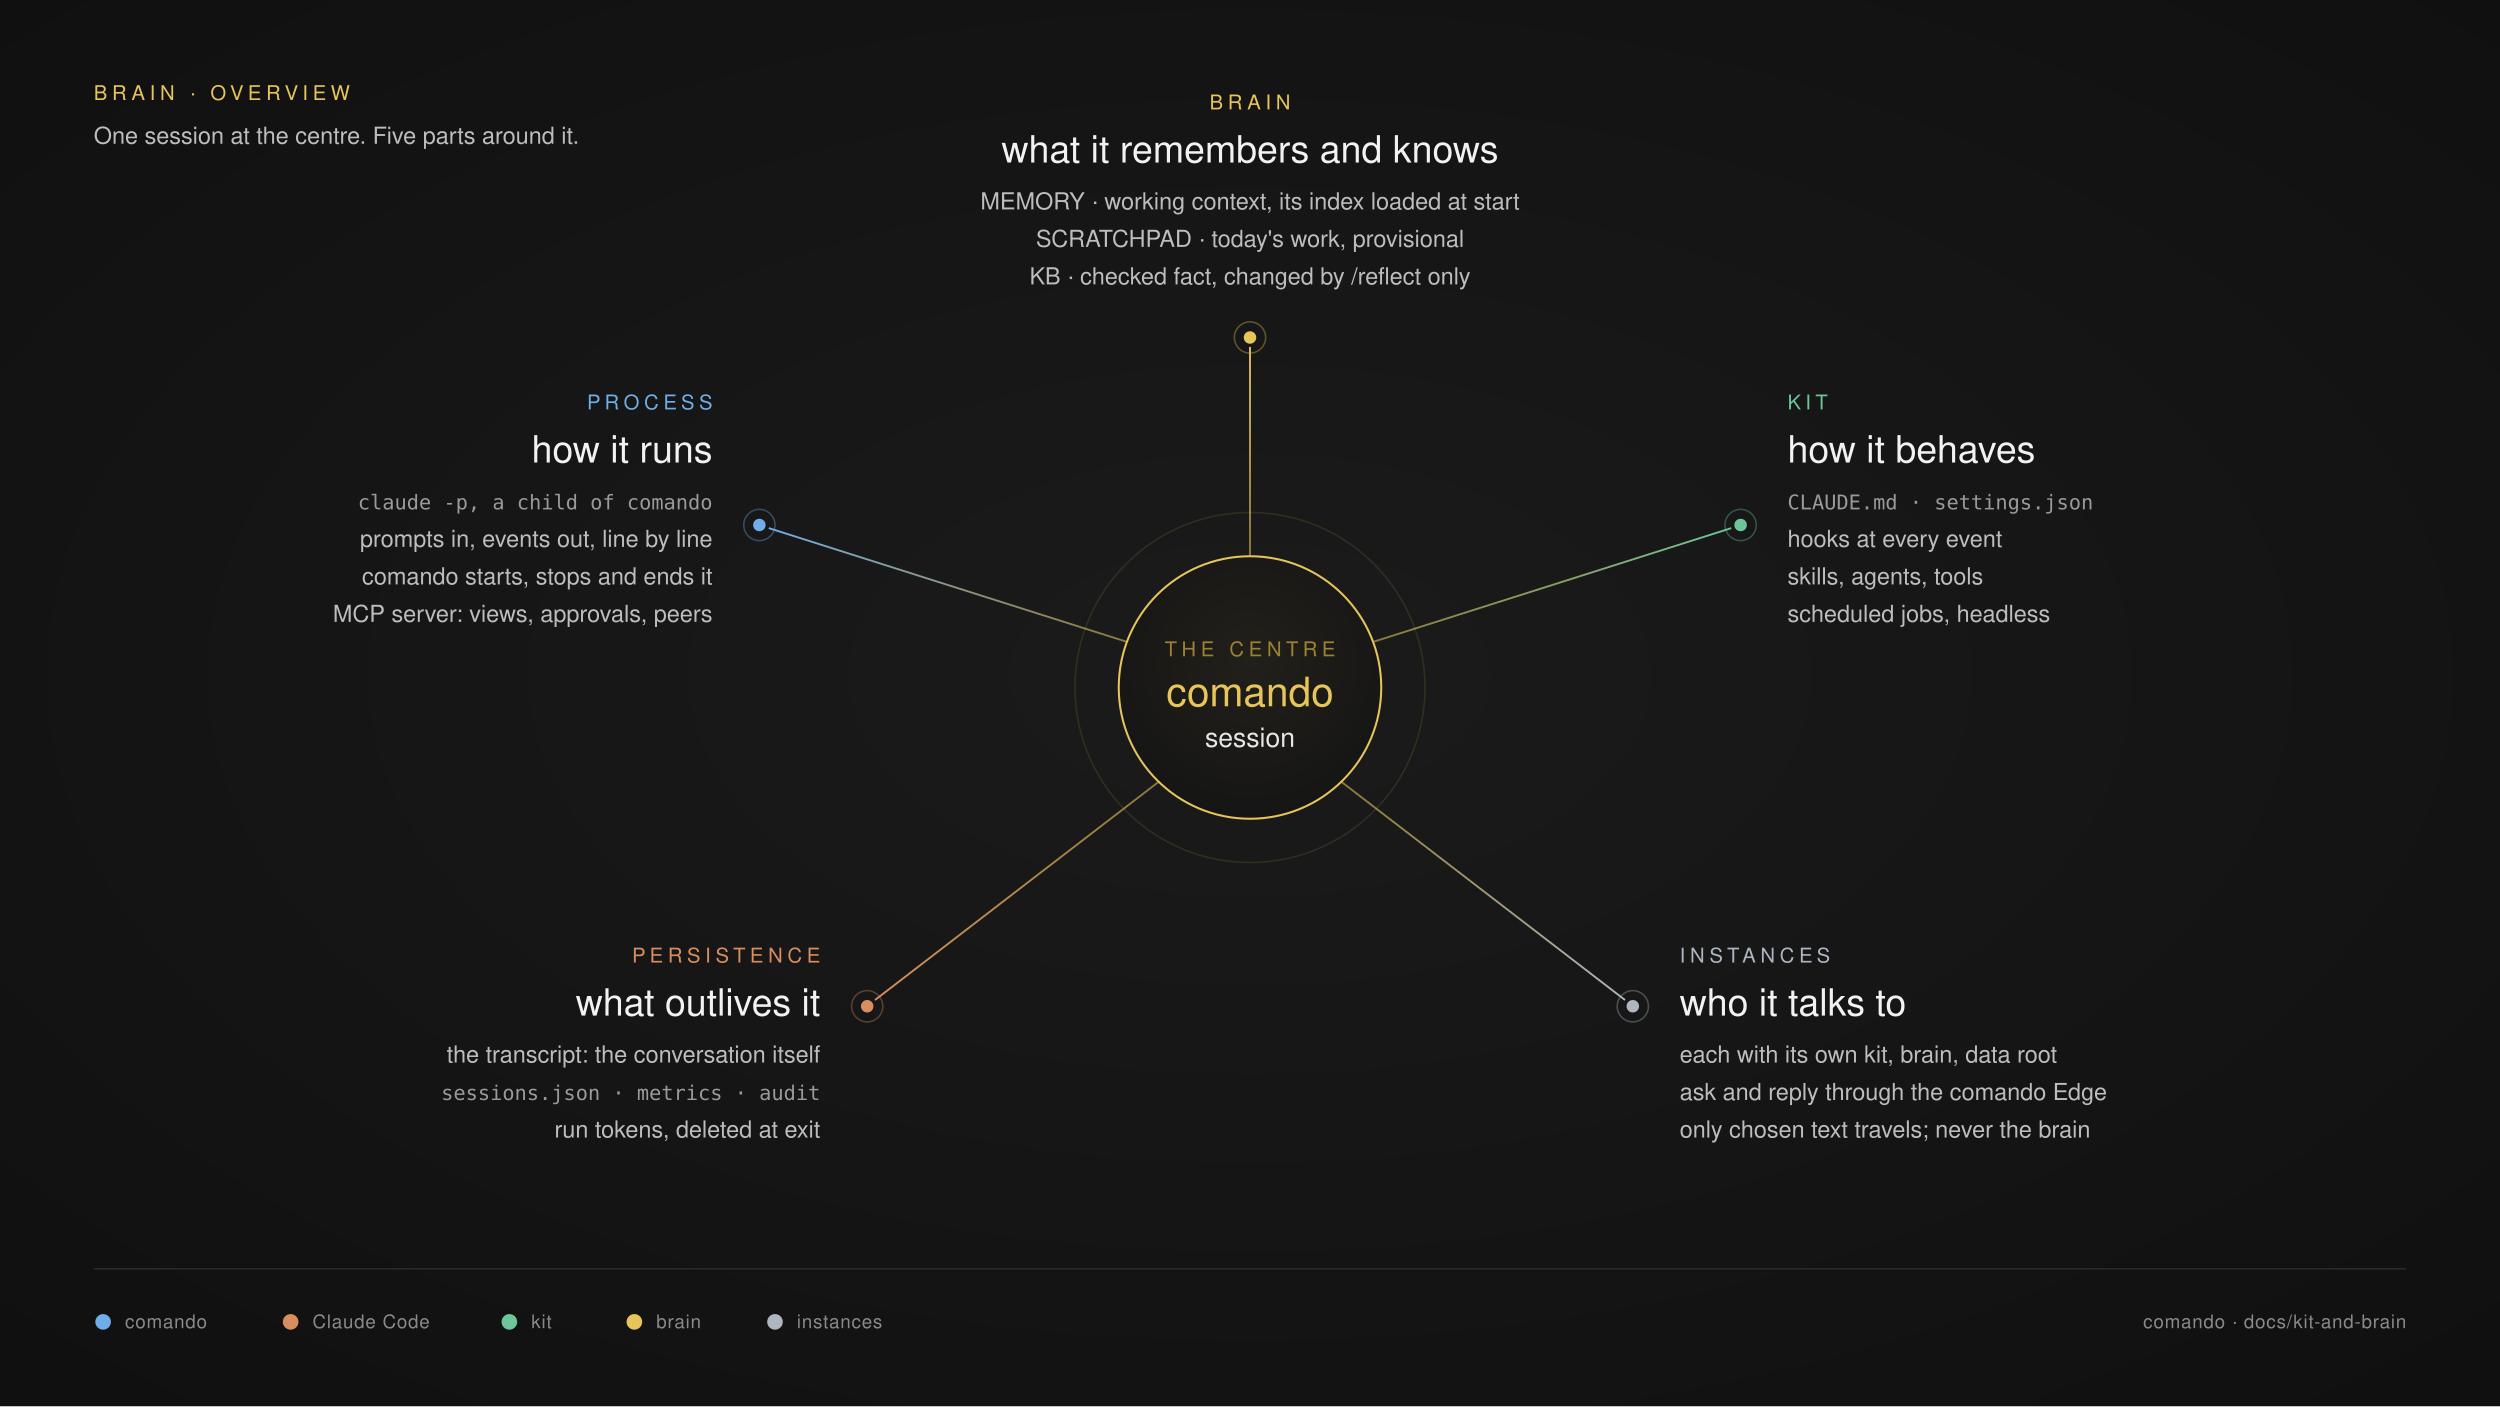
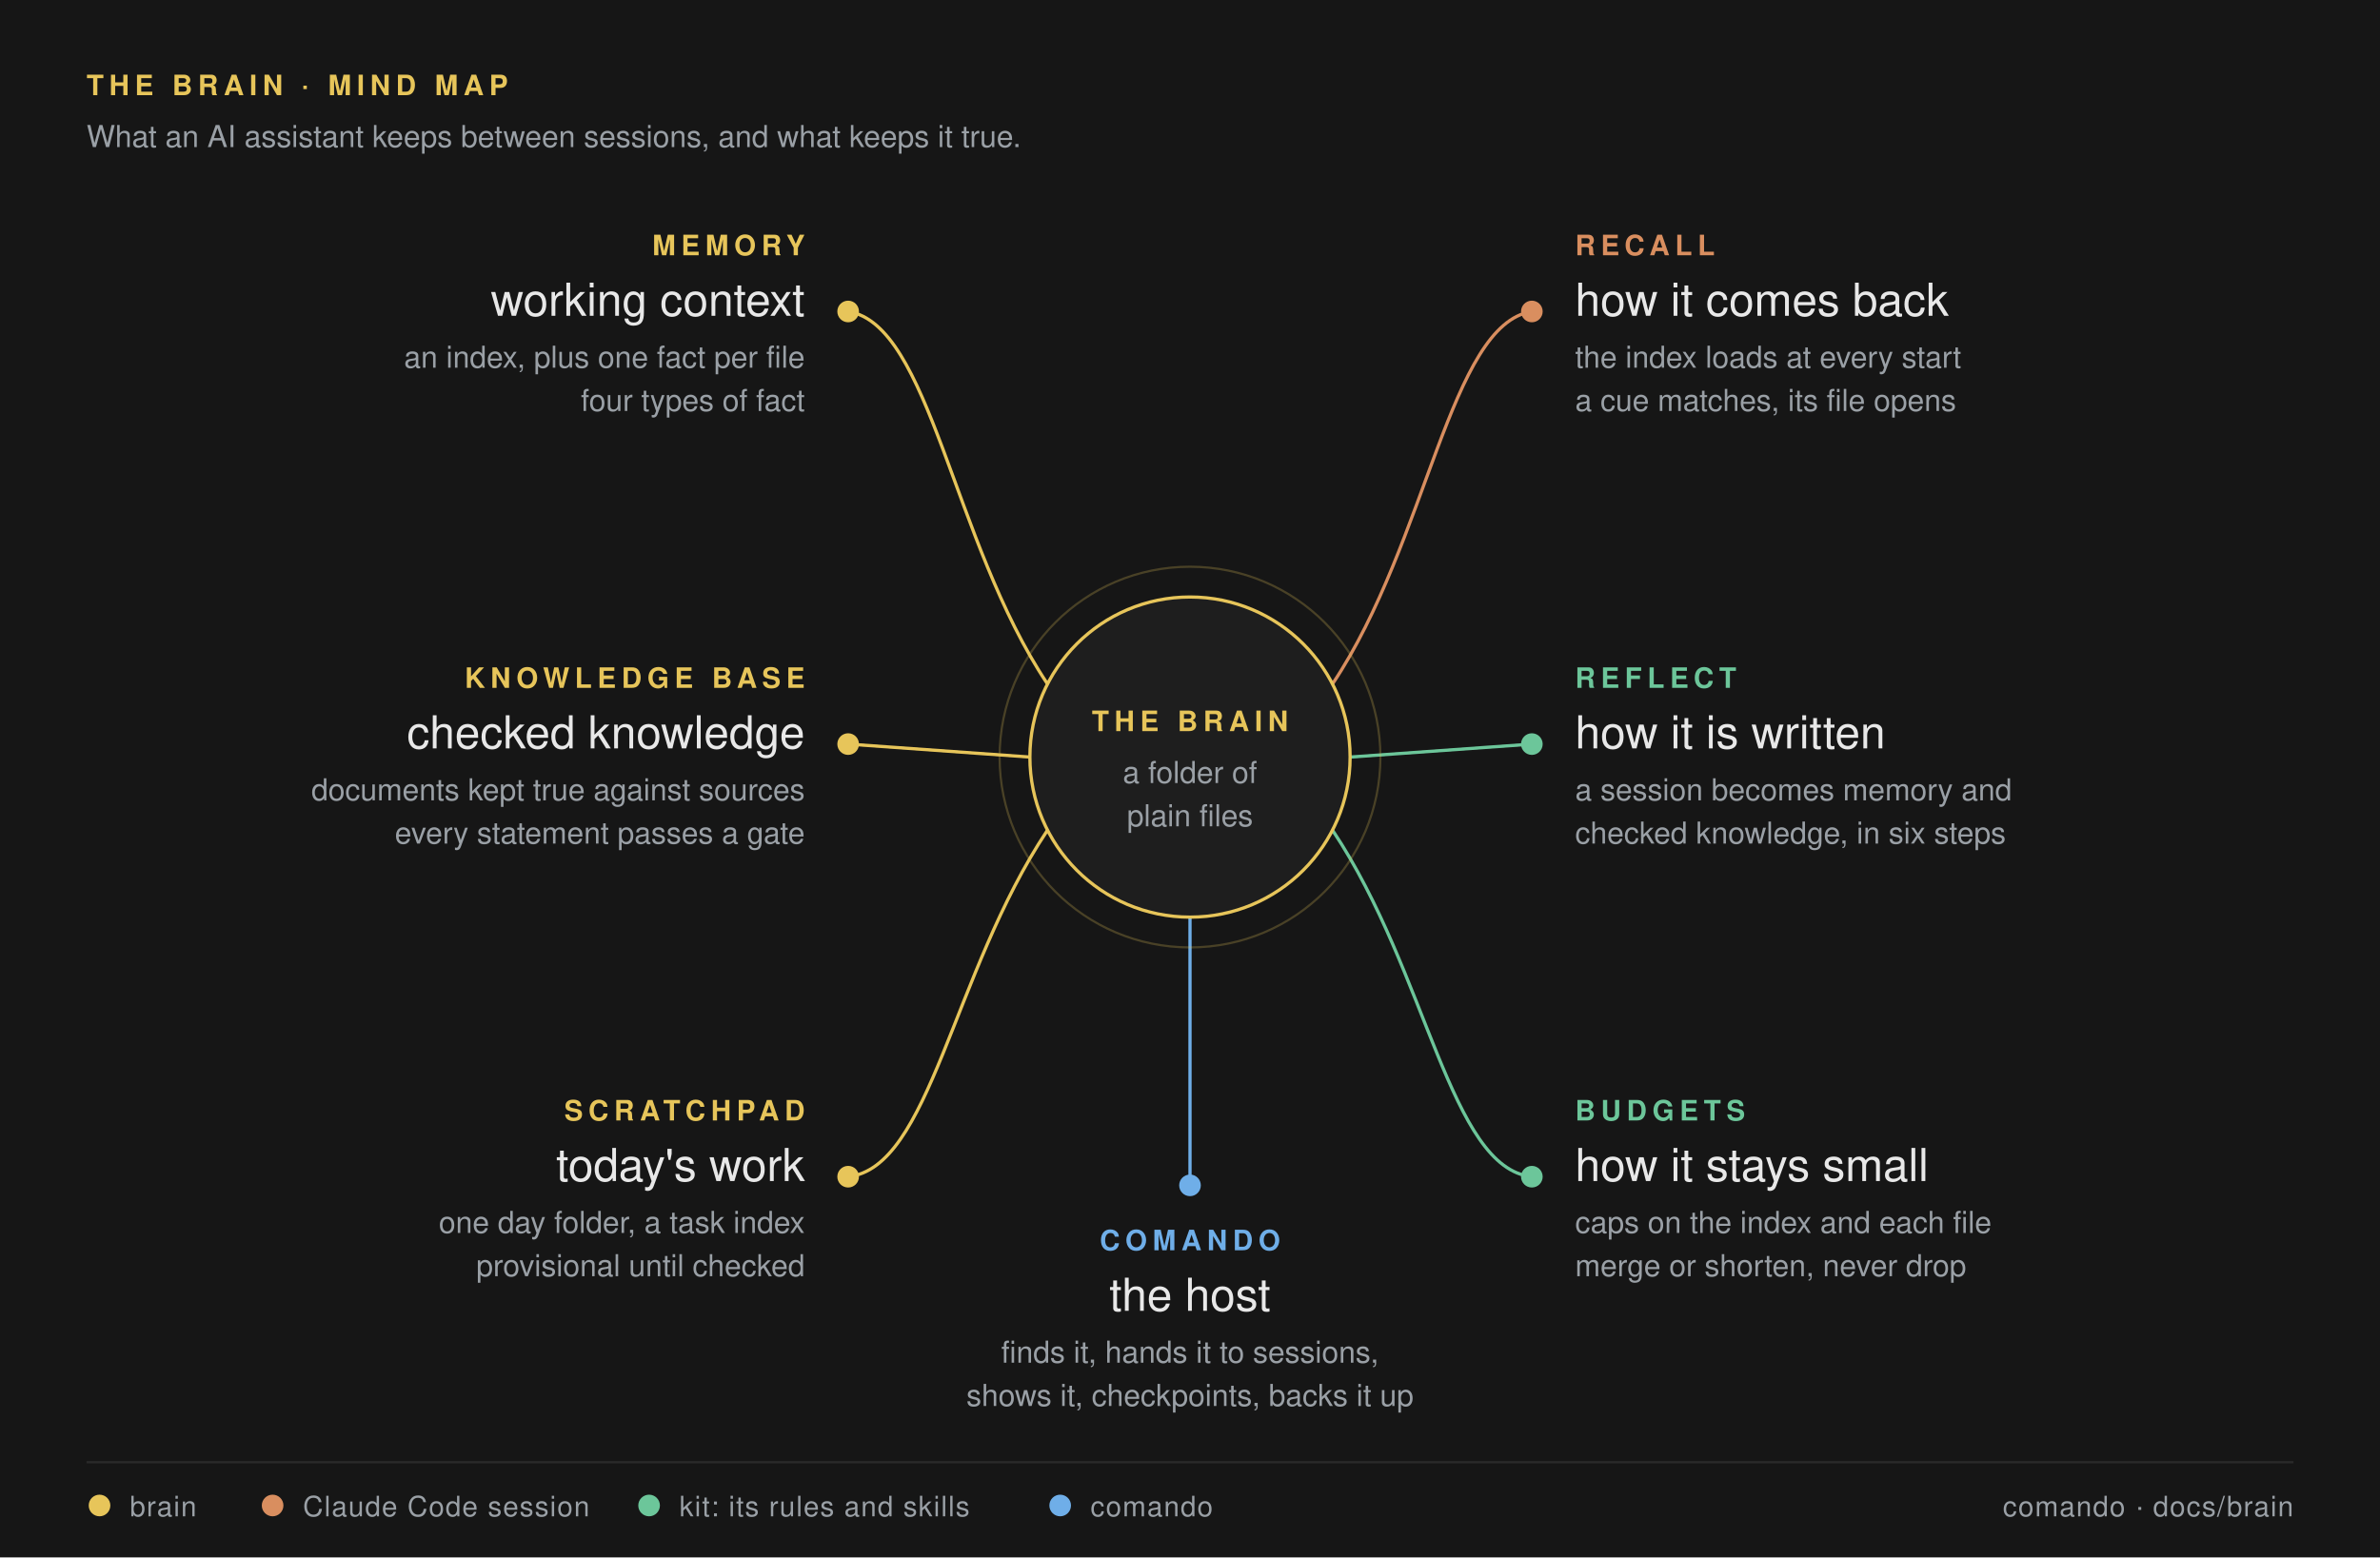
- <svg xmlns="http://www.w3.org/2000/svg" width="1600" height="900" viewBox="0 0 1600 900" font-family="Helvetica Neue, Helvetica, Arial, sans-serif">
+ <svg xmlns="http://www.w3.org/2000/svg" width="1100" height="720" viewBox="0 0 1100 720" font-family="-apple-system, Segoe UI, Helvetica, Arial, sans-serif" role="img" aria-labelledby="t">
  <defs>
-     <radialGradient id="bg" cx="50%" cy="48%" r="70%">
-       <stop offset="0" stop-color="#1B1B1B" />
-       <stop offset="1" stop-color="#101010" />
-     </radialGradient>
-     <radialGradient id="core" cx="50%" cy="40%" r="60%">
-       <stop offset="0" stop-color="#22201A" />
-       <stop offset="1" stop-color="#151515" />
-     </radialGradient>
-     <linearGradient id="gUL" x1="1" y1="1" x2="0" y2="0">
-       <stop offset="0" stop-color="#E7C55A" stop-opacity=".55" />
-       <stop offset="1" stop-color="#6FAEE8" />
-     </linearGradient>
-     <linearGradient id="gLL" x1="1" y1="0" x2="0" y2="1">
-       <stop offset="0" stop-color="#E7C55A" stop-opacity=".55" />
-       <stop offset="1" stop-color="#D98E5F" />
-     </linearGradient>
-     <linearGradient id="gUR" x1="0" y1="1" x2="1" y2="0">
-       <stop offset="0" stop-color="#E7C55A" stop-opacity=".55" />
-       <stop offset="1" stop-color="#6CC69A" />
-     </linearGradient>
-     <linearGradient id="gLR" x1="0" y1="0" x2="1" y2="1">
-       <stop offset="0" stop-color="#E7C55A" stop-opacity=".55" />
-       <stop offset="1" stop-color="#AEB6C1" />
-     </linearGradient>
-     <linearGradient id="gT" gradientUnits="userSpaceOnUse" x1="800" y1="358" x2="800" y2="222">
-       <stop offset="0" stop-color="#E7C55A" stop-opacity=".55" />
-       <stop offset="1" stop-color="#E7C55A" />
-     </linearGradient>
    <style>
-       .cap{font-size:13px;font-weight:500;letter-spacing:3px}
-       .ttl{font-size:24px;font-weight:300;fill:#F2F2F2}
-       .txt{font-size:15px;font-weight:300;fill:#BDBDBD}
-       .mono{font-family:Menlo, monospace;font-size:13px;fill:#9A9A9A}
-       .foot{font-size:12px;font-weight:300;fill:#8A8A8A;letter-spacing:.5px}
+       .cap{font-size:13px;font-weight:600;letter-spacing:2.5px}
+       .h{font-size:21px;font-weight:300;fill:#E8E8E8}
+       .s{font-size:14px;fill:#9AA0A6}
+       .foot{font-size:13px;fill:#9AA0A6;letter-spacing:.5px}
    </style>
  </defs>
-   <rect width="1600" height="900" fill="url(#bg)" />
-   <text x="60" y="64" class="cap" fill="#E7C55A">BRAIN · OVERVIEW</text>
-   <text x="60" y="92" class="txt">One session at the centre. Five parts around it.</text>
-   <line x1="800" y1="358" x2="800" y2="222" stroke="url(#gT)" stroke-width="1.2" />
-   <line x1="725" y1="412" x2="492" y2="338" stroke="url(#gUL)" stroke-width="1.2" />
-   <line x1="875" y1="412" x2="1108" y2="338" stroke="url(#gUR)" stroke-width="1.2" />
-   <line x1="742" y1="500" x2="560" y2="640" stroke="url(#gLL)" stroke-width="1.2" />
-   <line x1="858" y1="500" x2="1040" y2="640" stroke="url(#gLR)" stroke-width="1.2" />
+   <rect width="1100" height="720" fill="#161616" />
+   <text x="40" y="44" class="cap" fill="#E7C55A">THE BRAIN · MIND MAP</text>
+   <text x="40" y="68" class="s">What an AI assistant keeps between sessions, and what keeps it true.</text>
+   <g fill="none" stroke-width="1.5">
+     <path d="M484,316 C440,250 430,150 392,144" stroke="#E7C55A" />
+     <path d="M476,350 L392,344" stroke="#E7C55A" />
+     <path d="M484,384 C440,450 430,540 392,544" stroke="#E7C55A" />
+     <path d="M616,316 C660,250 670,150 708,144" stroke="#D98E5F" />
+     <path d="M624,350 L708,344" stroke="#6CC69A" />
+     <path d="M616,384 C660,450 670,540 708,544" stroke="#6CC69A" />
+     <path d="M550,424 L550,548" stroke="#6FAEE8" />
+   </g>
  <g>
-     <circle cx="800" cy="216" r="10" fill="none" stroke="#E7C55A" stroke-opacity=".35" />
-     <circle cx="800" cy="216" r="4" fill="#E7C55A" />
-     <circle cx="486" cy="336" r="10" fill="none" stroke="#6FAEE8" stroke-opacity=".35" />
-     <circle cx="486" cy="336" r="4" fill="#6FAEE8" />
-     <circle cx="1114" cy="336" r="10" fill="none" stroke="#6CC69A" stroke-opacity=".35" />
-     <circle cx="1114" cy="336" r="4" fill="#6CC69A" />
-     <circle cx="555" cy="644" r="10" fill="none" stroke="#D98E5F" stroke-opacity=".35" />
-     <circle cx="555" cy="644" r="4" fill="#D98E5F" />
-     <circle cx="1045" cy="644" r="10" fill="none" stroke="#AEB6C1" stroke-opacity=".35" />
-     <circle cx="1045" cy="644" r="4" fill="#AEB6C1" />
+     <circle cx="392" cy="144" r="5" fill="#E7C55A" />
+     <circle cx="392" cy="344" r="5" fill="#E7C55A" />
+     <circle cx="392" cy="544" r="5" fill="#E7C55A" />
+     <circle cx="708" cy="144" r="5" fill="#D98E5F" />
+     <circle cx="708" cy="344" r="5" fill="#6CC69A" />
+     <circle cx="708" cy="544" r="5" fill="#6CC69A" />
+     <circle cx="550" cy="548" r="5" fill="#6FAEE8" />
  </g>
-   <circle cx="800" cy="440" r="112" fill="none" stroke="#E7C55A" stroke-opacity=".12" />
-   <circle cx="800" cy="440" r="84" fill="url(#core)" stroke="#E7C55A" stroke-width="1.3" />
-   <text x="800" y="420" text-anchor="middle" class="cap" fill="#9E8230">THE CENTRE</text>
-   <text x="800" y="452" text-anchor="middle" font-size="26" font-weight="400" fill="#E7C55A">comando</text>
-   <text x="800" y="478" text-anchor="middle" font-size="17" font-weight="300" fill="#E6E6E6">session</text>
+   <circle cx="550" cy="350" r="88" fill="none" stroke="#E7C55A" stroke-opacity=".25" />
+   <circle cx="550" cy="350" r="74" fill="#1E1E1E" stroke="#E7C55A" stroke-width="1.5" />
+   <text x="550" y="338" text-anchor="middle" class="cap" fill="#E7C55A">THE BRAIN</text>
+   <text x="550" y="362" text-anchor="middle" class="s" fill="#E8E8E8">a folder of</text>
+   <text x="550" y="382" text-anchor="middle" class="s" fill="#E8E8E8">plain files</text>
+   <g text-anchor="end">
+     <text x="372" y="118" class="cap" fill="#E7C55A">MEMORY</text>
+     <text x="372" y="146" class="h">working context</text>
+     <text x="372" y="170" class="s">an index, plus one fact per file</text>
+     <text x="372" y="190" class="s">four types of fact</text>
+     <text x="372" y="318" class="cap" fill="#E7C55A">KNOWLEDGE BASE</text>
+     <text x="372" y="346" class="h">checked knowledge</text>
+     <text x="372" y="370" class="s">documents kept true against sources</text>
+     <text x="372" y="390" class="s">every statement passes a gate</text>
+     <text x="372" y="518" class="cap" fill="#E7C55A">SCRATCHPAD</text>
+     <text x="372" y="546" class="h">today's work</text>
+     <text x="372" y="570" class="s">one day folder, a task index</text>
+     <text x="372" y="590" class="s">provisional until checked</text>
+   </g>
+   <g>
+     <text x="728" y="118" class="cap" fill="#D98E5F">RECALL</text>
+     <text x="728" y="146" class="h">how it comes back</text>
+     <text x="728" y="170" class="s">the index loads at every start</text>
+     <text x="728" y="190" class="s">a cue matches, its file opens</text>
+     <text x="728" y="318" class="cap" fill="#6CC69A">REFLECT</text>
+     <text x="728" y="346" class="h">how it is written</text>
+     <text x="728" y="370" class="s">a session becomes memory and</text>
+     <text x="728" y="390" class="s">checked knowledge, in six steps</text>
+     <text x="728" y="518" class="cap" fill="#6CC69A">BUDGETS</text>
+     <text x="728" y="546" class="h">how it stays small</text>
+     <text x="728" y="570" class="s">caps on the index and each file</text>
+     <text x="728" y="590" class="s">merge or shorten, never drop</text>
+   </g>
  <g text-anchor="middle">
-     <text x="800" y="70" class="cap" fill="#E7C55A">BRAIN</text>
-     <text x="800" y="104" class="ttl">what it remembers and knows</text>
-     <text x="800" y="134" class="txt">MEMORY · working context, its index loaded at start</text>
-     <text x="800" y="158" class="txt">SCRATCHPAD · today's work, provisional</text>
-     <text x="800" y="182" class="txt">KB · checked fact, changed by /reflect only</text>
+     <text x="550" y="578" class="cap" fill="#6FAEE8">COMANDO</text>
+     <text x="550" y="606" class="h">the host</text>
+     <text x="550" y="630" class="s">finds it, hands it to sessions,</text>
+     <text x="550" y="650" class="s">shows it, checkpoints, backs it up</text>
  </g>
-   <g text-anchor="end">
-     <text x="456" y="262" class="cap" fill="#6FAEE8">PROCESS</text>
-     <text x="456" y="296" class="ttl">how it runs</text>
-     <text x="456" y="326" class="mono">claude -p, a child of comando</text>
-     <text x="456" y="350" class="txt">prompts in, events out, line by line</text>
-     <text x="456" y="374" class="txt">comando starts, stops and ends it</text>
-     <text x="456" y="398" class="txt">MCP server: views, approvals, peers</text>
-   </g>
-   <g text-anchor="start">
-     <text x="1144" y="262" class="cap" fill="#6CC69A">KIT</text>
-     <text x="1144" y="296" class="ttl">how it behaves</text>
-     <text x="1144" y="326" class="mono">CLAUDE.md · settings.json</text>
-     <text x="1144" y="350" class="txt">hooks at every event</text>
-     <text x="1144" y="374" class="txt">skills, agents, tools</text>
-     <text x="1144" y="398" class="txt">scheduled jobs, headless</text>
-   </g>
-   <g text-anchor="end">
-     <text x="525" y="616" class="cap" fill="#D98E5F">PERSISTENCE</text>
-     <text x="525" y="650" class="ttl">what outlives it</text>
-     <text x="525" y="680" class="txt">the transcript: the conversation itself</text>
-     <text x="525" y="704" class="mono">sessions.json · metrics · audit</text>
-     <text x="525" y="728" class="txt">run tokens, deleted at exit</text>
-   </g>
-   <g text-anchor="start">
-     <text x="1075" y="616" class="cap" fill="#AEB6C1">INSTANCES</text>
-     <text x="1075" y="650" class="ttl">who it talks to</text>
-     <text x="1075" y="680" class="txt">each with its own kit, brain, data root</text>
-     <text x="1075" y="704" class="txt">ask and reply through the comando Edge</text>
-     <text x="1075" y="728" class="txt">only chosen text travels; never the brain</text>
-   </g>
-   <line x1="60" y1="812" x2="1540" y2="812" stroke="#2A2A2A" />
-   <g class="foot">
-     <circle cx="66" cy="846" r="5" fill="#6FAEE8" />
-     <text x="80" y="850">comando</text>
-     <circle cx="186" cy="846" r="5" fill="#D98E5F" />
-     <text x="200" y="850">Claude Code</text>
-     <circle cx="326" cy="846" r="5" fill="#6CC69A" />
-     <text x="340" y="850">kit</text>
-     <circle cx="406" cy="846" r="5" fill="#E7C55A" />
-     <text x="420" y="850">brain</text>
-     <circle cx="496" cy="846" r="5" fill="#AEB6C1" />
-     <text x="510" y="850">instances</text>
-     <text x="1540" y="850" text-anchor="end">comando · docs/kit-and-brain</text>
-   </g>
+   <line x1="40" y1="676" x2="1060" y2="676" stroke="#2A2A2A" />
+   <circle cx="46" cy="696" r="5" fill="#E7C55A" />
+   <text x="60" y="701" class="foot">brain</text>
+   <circle cx="126" cy="696" r="5" fill="#D98E5F" />
+   <text x="140" y="701" class="foot">Claude Code session</text>
+   <circle cx="300" cy="696" r="5" fill="#6CC69A" />
+   <text x="314" y="701" class="foot">kit: its rules and skills</text>
+   <circle cx="490" cy="696" r="5" fill="#6FAEE8" />
+   <text x="504" y="701" class="foot">comando</text>
+   <text x="1060" y="701" text-anchor="end" class="foot">comando · docs/brain</text>
</svg>
